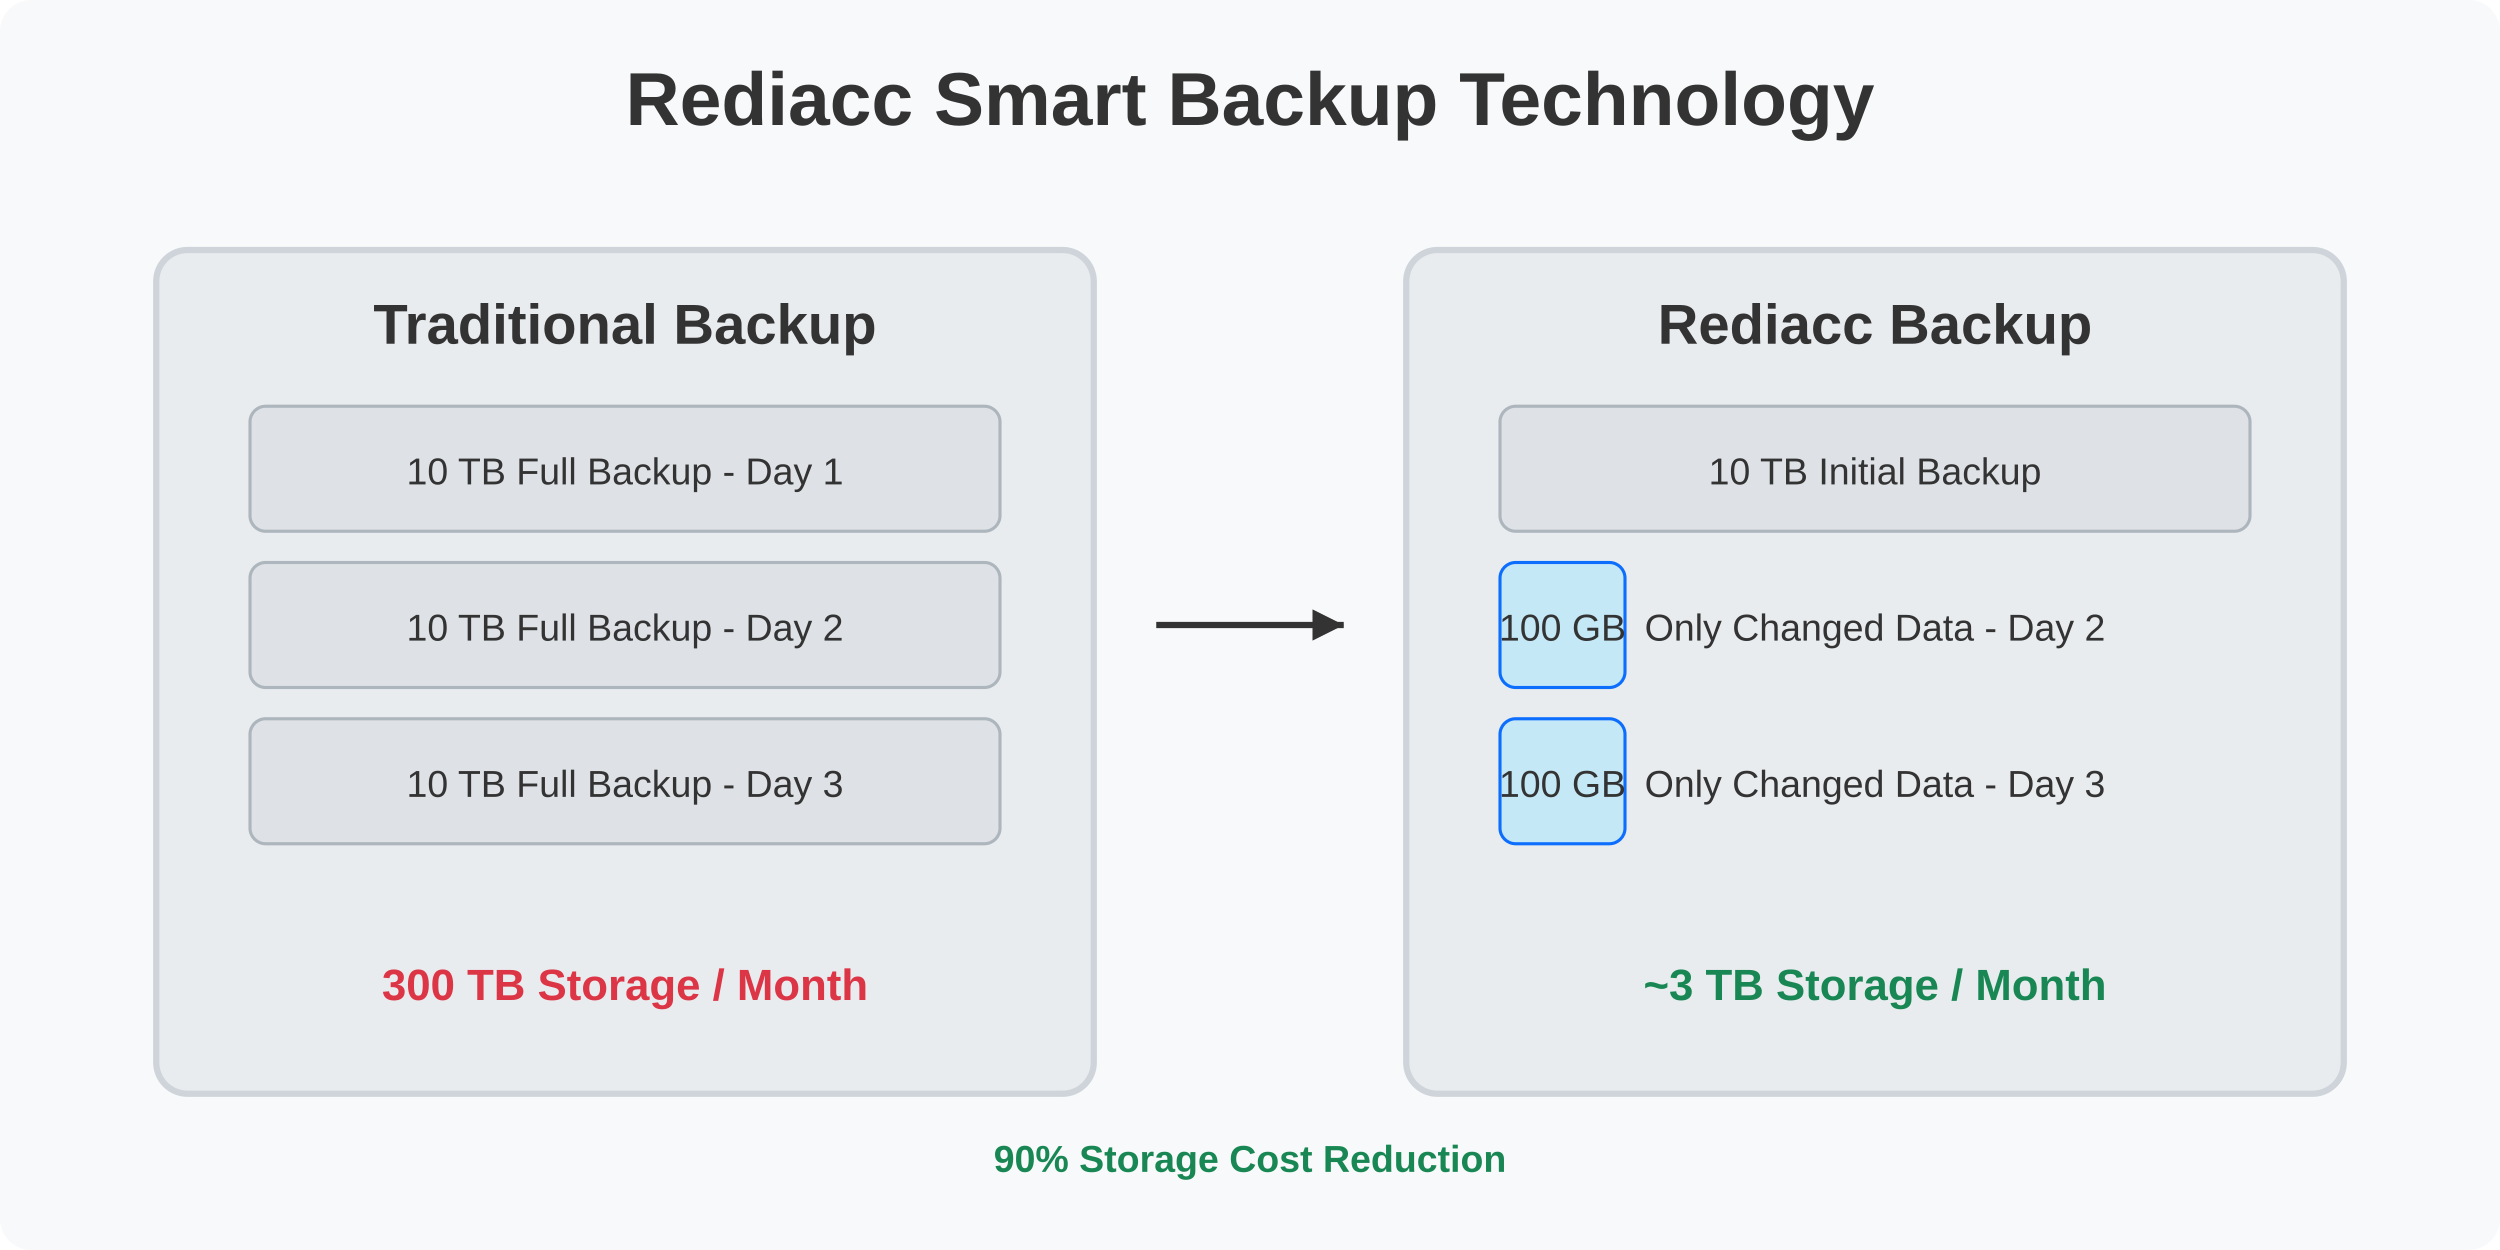
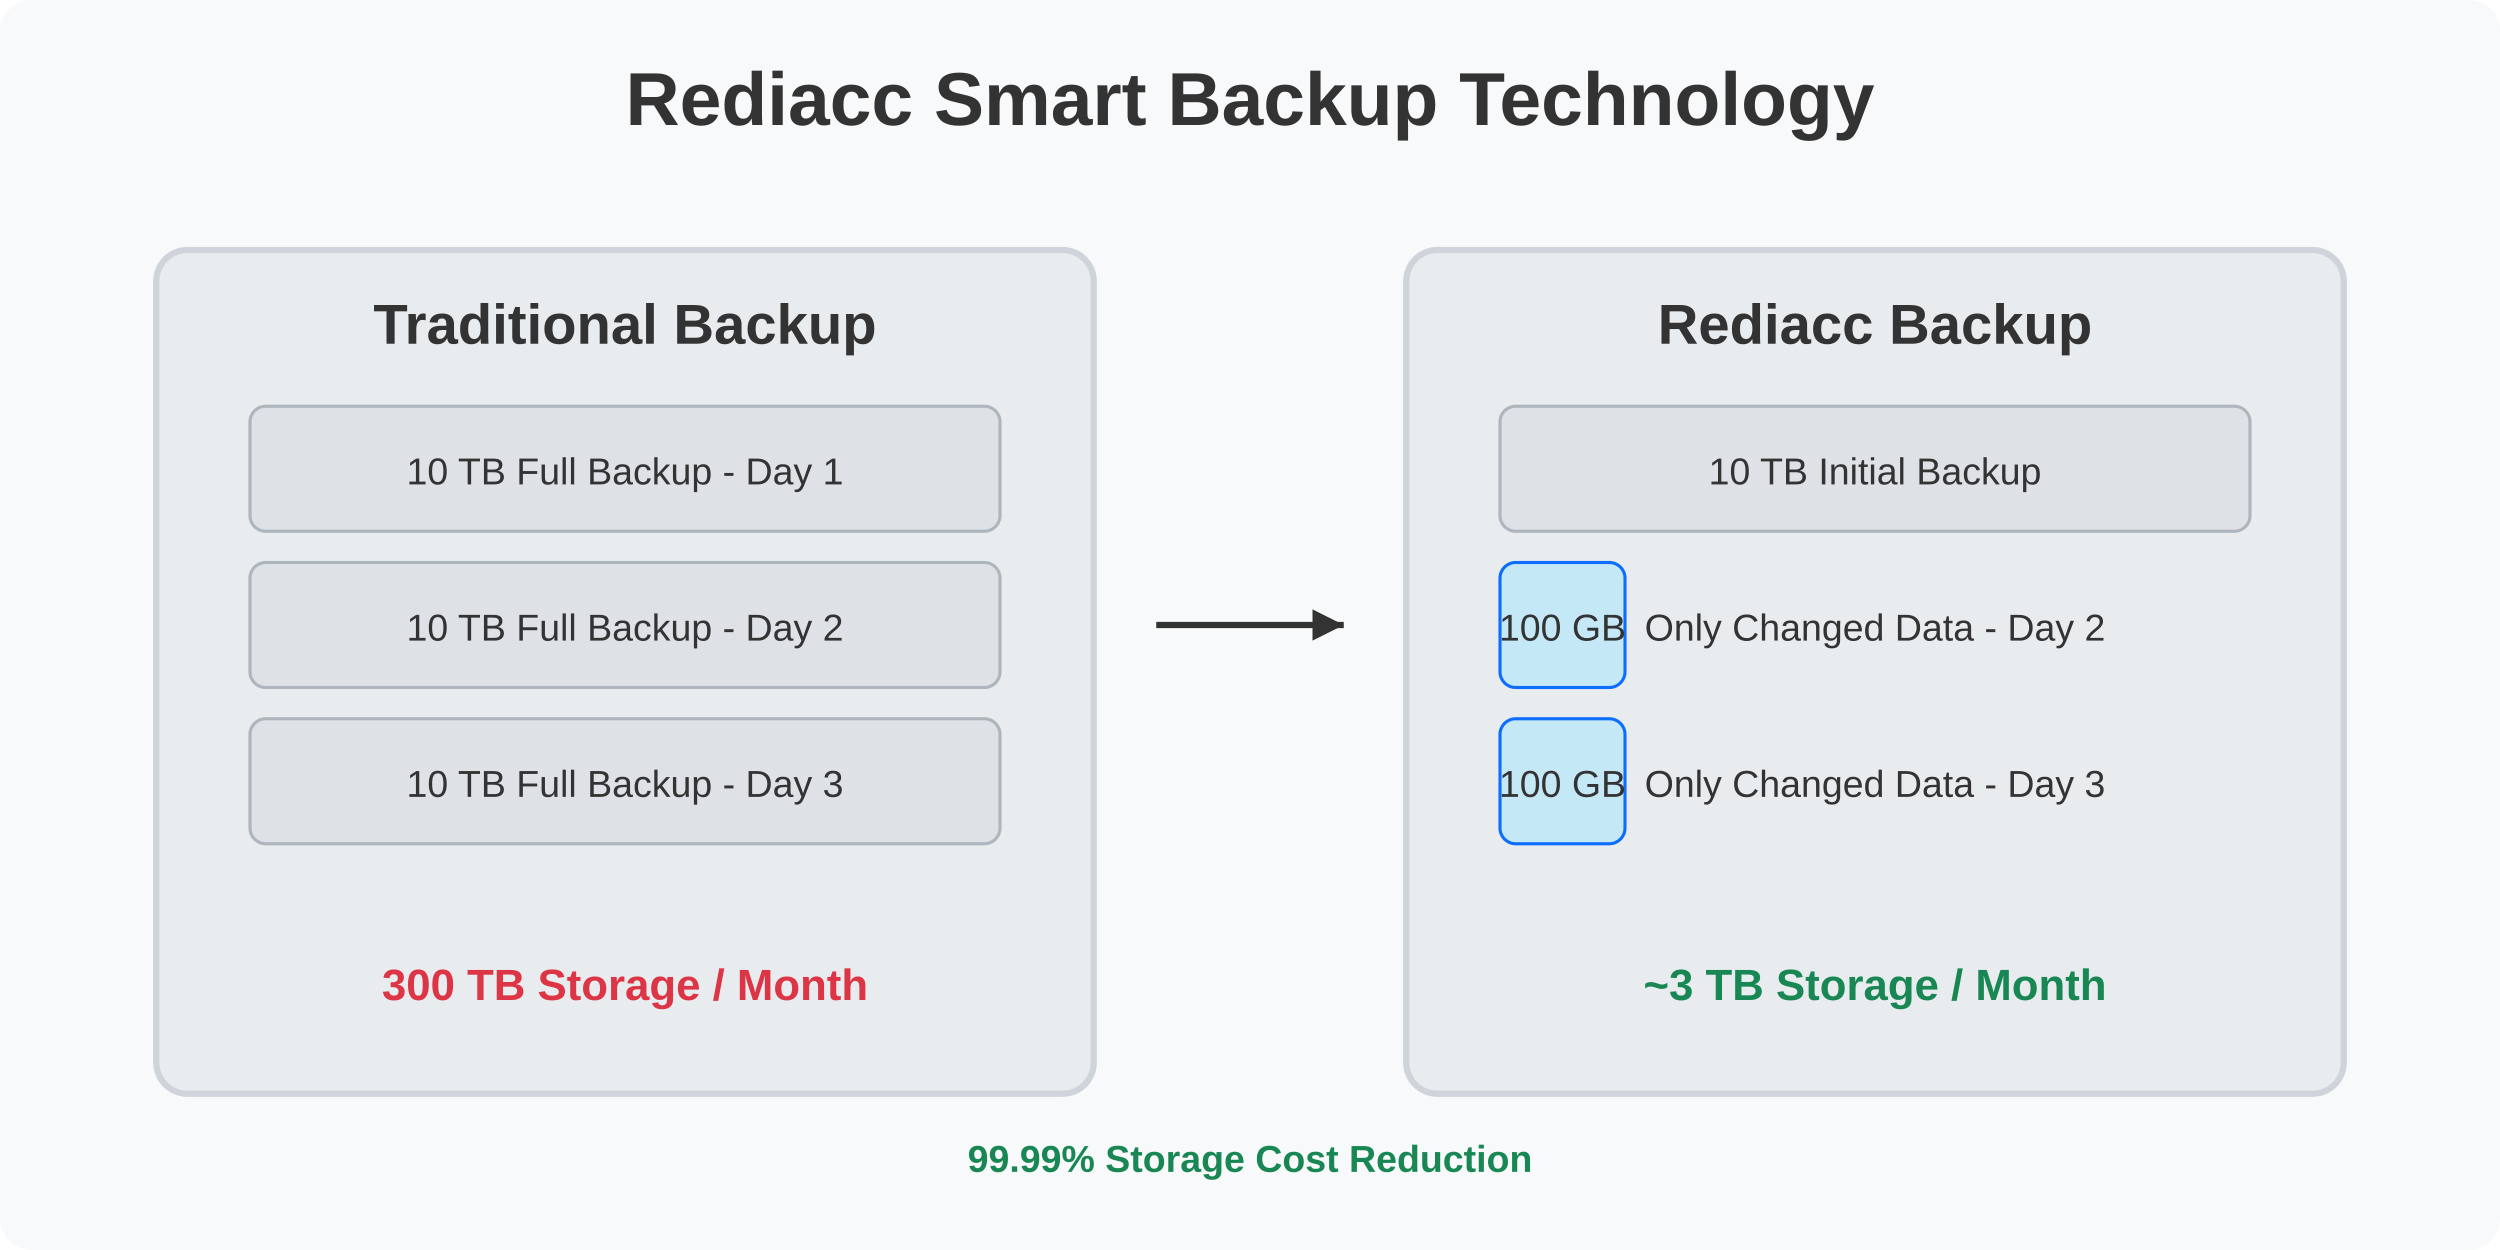
<svg xmlns="http://www.w3.org/2000/svg" width="800" height="400">
  <rect width="800" height="400" fill="#f8f9fa" rx="10" ry="10" />
  <text x="400" y="40" font-family="Arial" font-size="24" font-weight="bold" text-anchor="middle" fill="#333">Rediacc Smart Backup Technology</text>
  <rect x="50" y="80" width="300" height="270" fill="#e9ecef" rx="10" ry="10" stroke="#ced4da" stroke-width="2" />
  <text x="200" y="110" font-family="Arial" font-size="18" font-weight="bold" text-anchor="middle" fill="#333">Traditional Backup</text>
  <rect x="80" y="130" width="240" height="40" fill="#dee2e6" rx="5" ry="5" stroke="#adb5bd" stroke-width="1" />
  <text x="200" y="155" font-family="Arial" font-size="12" text-anchor="middle" fill="#333">10 TB Full Backup - Day 1</text>
  <rect x="80" y="180" width="240" height="40" fill="#dee2e6" rx="5" ry="5" stroke="#adb5bd" stroke-width="1" />
  <text x="200" y="205" font-family="Arial" font-size="12" text-anchor="middle" fill="#333">10 TB Full Backup - Day 2</text>
  <rect x="80" y="230" width="240" height="40" fill="#dee2e6" rx="5" ry="5" stroke="#adb5bd" stroke-width="1" />
  <text x="200" y="255" font-family="Arial" font-size="12" text-anchor="middle" fill="#333">10 TB Full Backup - Day 3</text>
  <text x="200" y="320" font-family="Arial" font-size="14" font-weight="bold" text-anchor="middle" fill="#dc3545">300 TB Storage / Month</text>
  <rect x="450" y="80" width="300" height="270" fill="#e9ecef" rx="10" ry="10" stroke="#ced4da" stroke-width="2" />
  <text x="600" y="110" font-family="Arial" font-size="18" font-weight="bold" text-anchor="middle" fill="#333">Rediacc Backup</text>
  <rect x="480" y="130" width="240" height="40" fill="#dee2e6" rx="5" ry="5" stroke="#adb5bd" stroke-width="1" />
  <text x="600" y="155" font-family="Arial" font-size="12" text-anchor="middle" fill="#333">10 TB Initial Backup</text>
  <rect x="480" y="180" width="40" height="40" fill="#c5e8f7" rx="5" ry="5" stroke="#0d6efd" stroke-width="1" />
  <text x="500" y="205" font-family="Arial" font-size="12" text-anchor="middle" fill="#333">100 GB</text>
  <text x="600" y="205" font-family="Arial" font-size="12" text-anchor="middle" fill="#333">Only Changed Data - Day 2</text>
  <rect x="480" y="230" width="40" height="40" fill="#c5e8f7" rx="5" ry="5" stroke="#0d6efd" stroke-width="1" />
  <text x="500" y="255" font-family="Arial" font-size="12" text-anchor="middle" fill="#333">100 GB</text>
  <text x="600" y="255" font-family="Arial" font-size="12" text-anchor="middle" fill="#333">Only Changed Data - Day 3</text>
  <text x="600" y="320" font-family="Arial" font-size="14" font-weight="bold" text-anchor="middle" fill="#198754">~3 TB Storage / Month</text>
  <path d="M 370 200 L 430 200" stroke="#333" stroke-width="2" fill="none" />
  <polygon points="430,200 420,195 420,205" fill="#333" />
  <rect x="300" y="360" width="200" height="20" fill="none" rx="0" ry="0" />
-   <text x="400" y="375" font-family="Arial" font-size="12" font-weight="bold" text-anchor="middle" fill="#198754">90% Storage Cost Reduction</text>
+   <text x="400" y="375" font-family="Arial" font-size="12" font-weight="bold" text-anchor="middle" fill="#198754">99.99% Storage Cost Reduction</text>
</svg>
